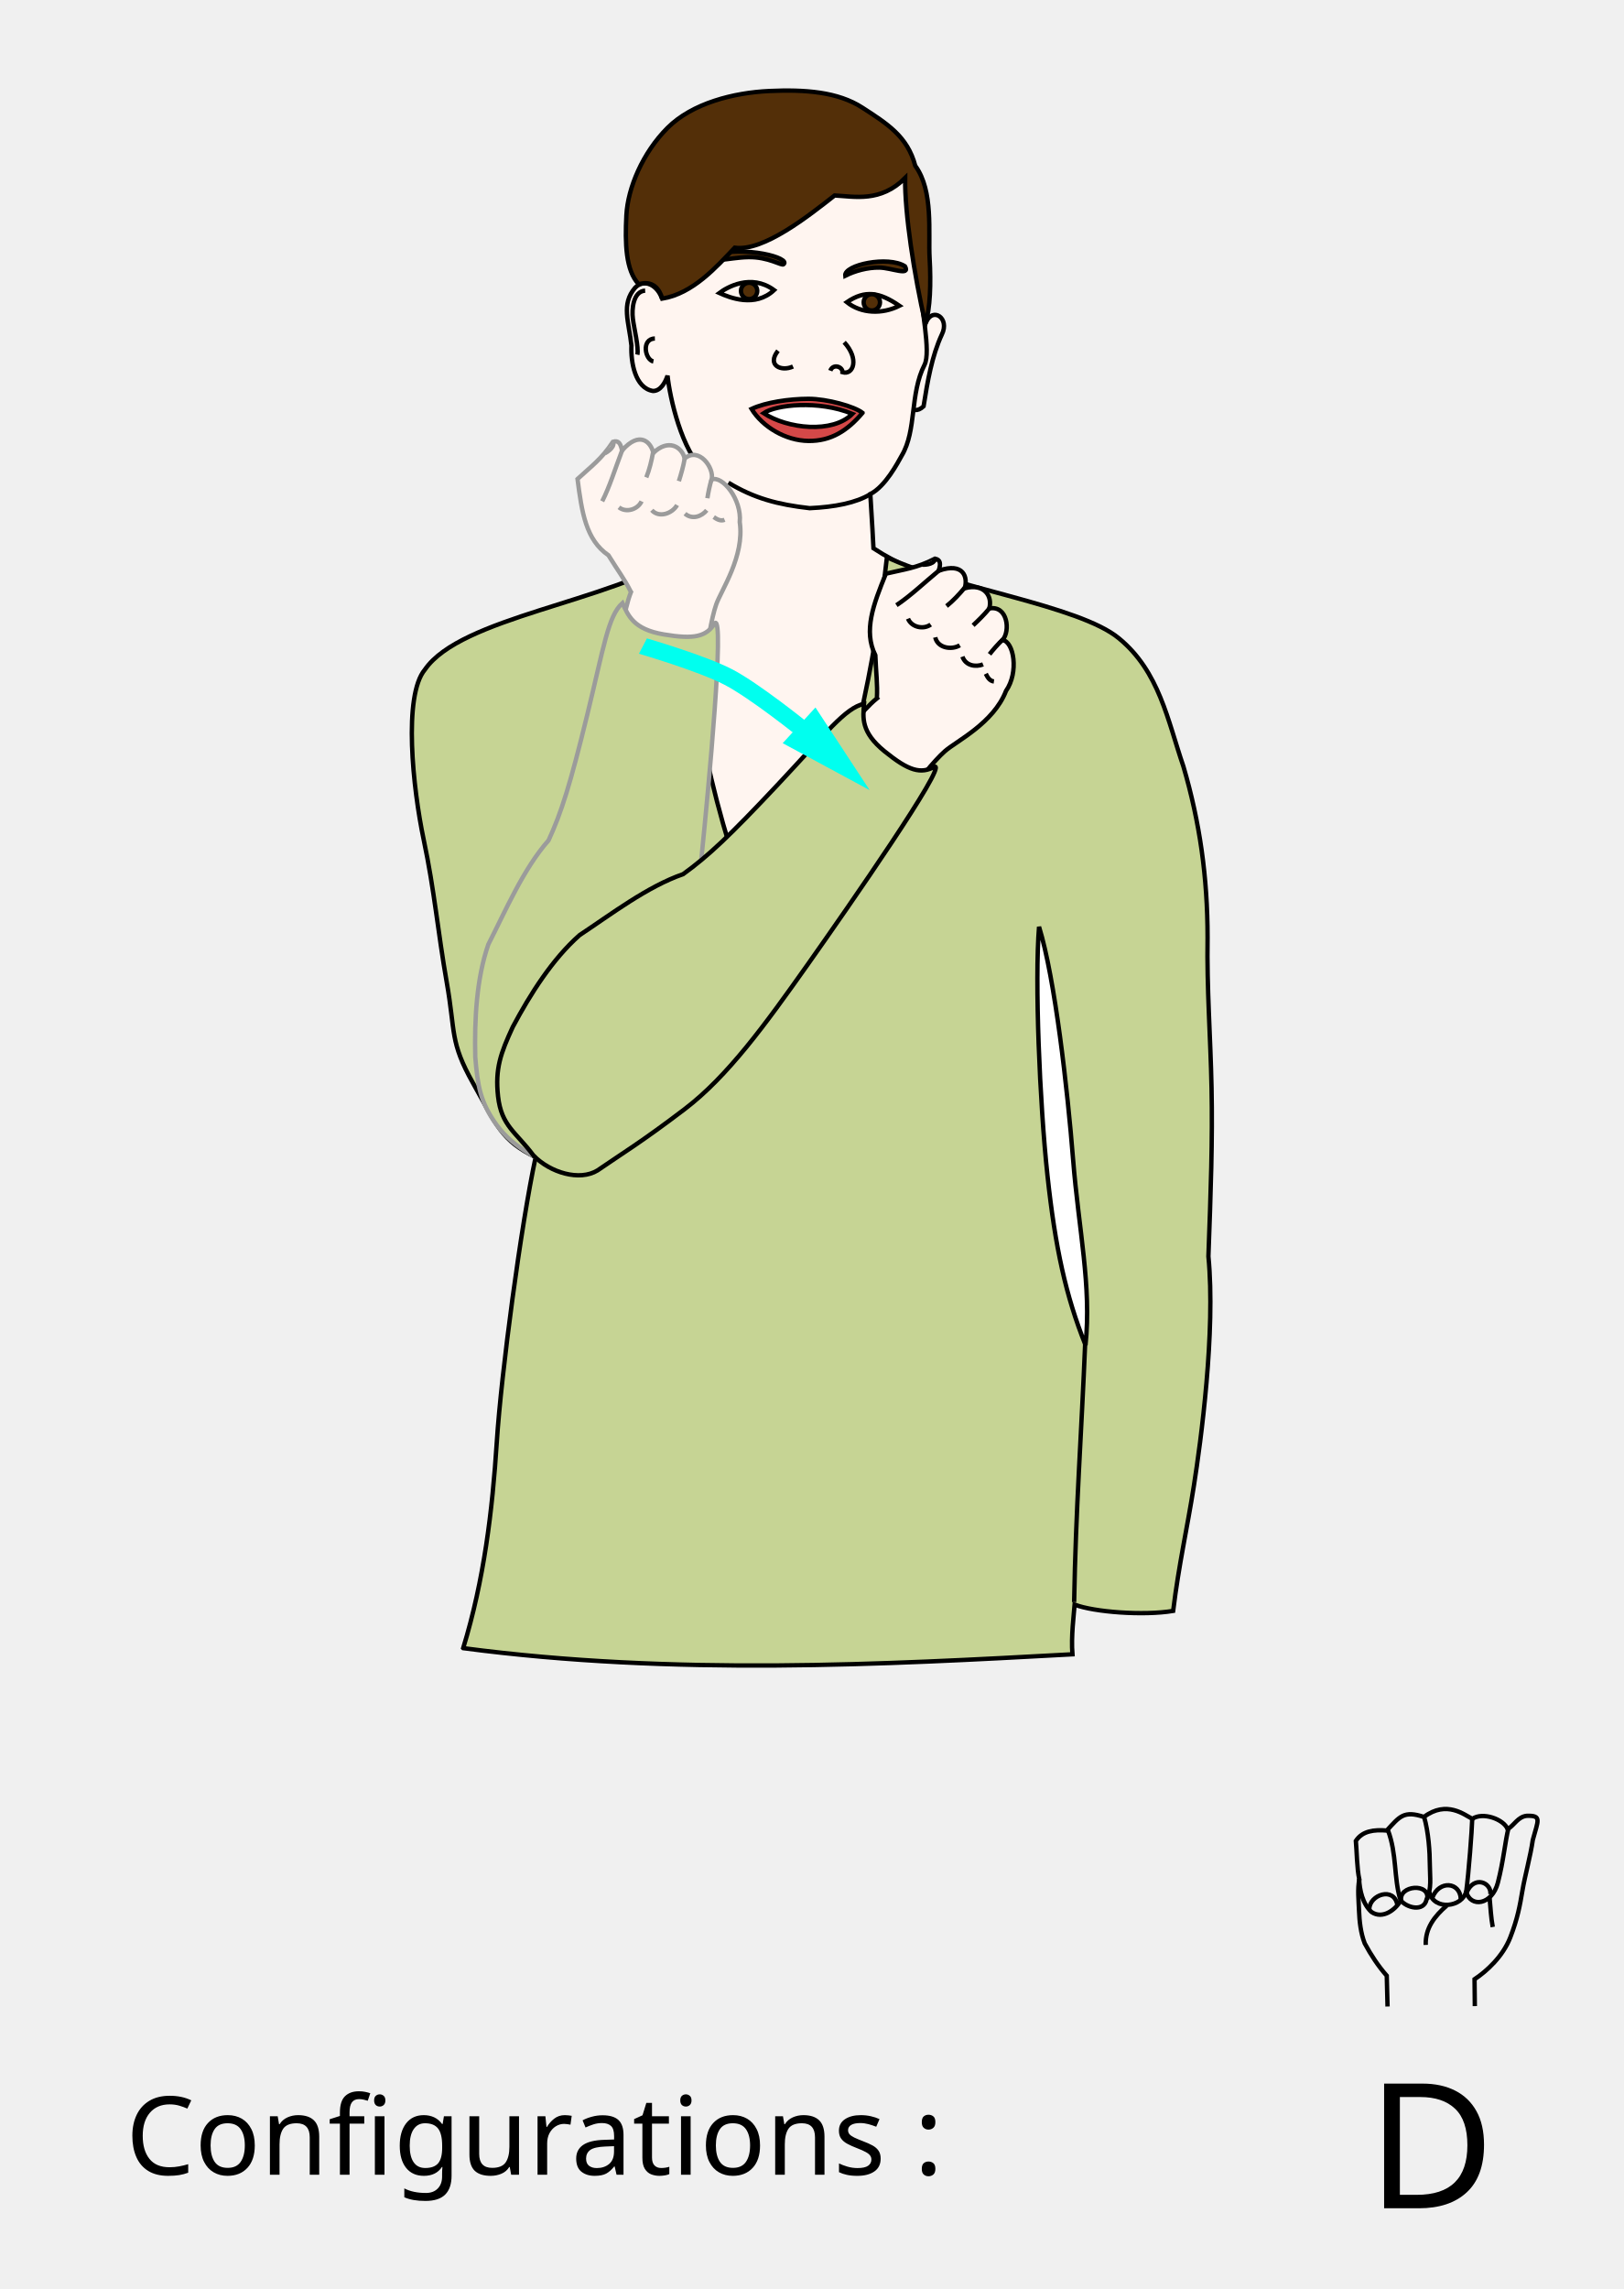
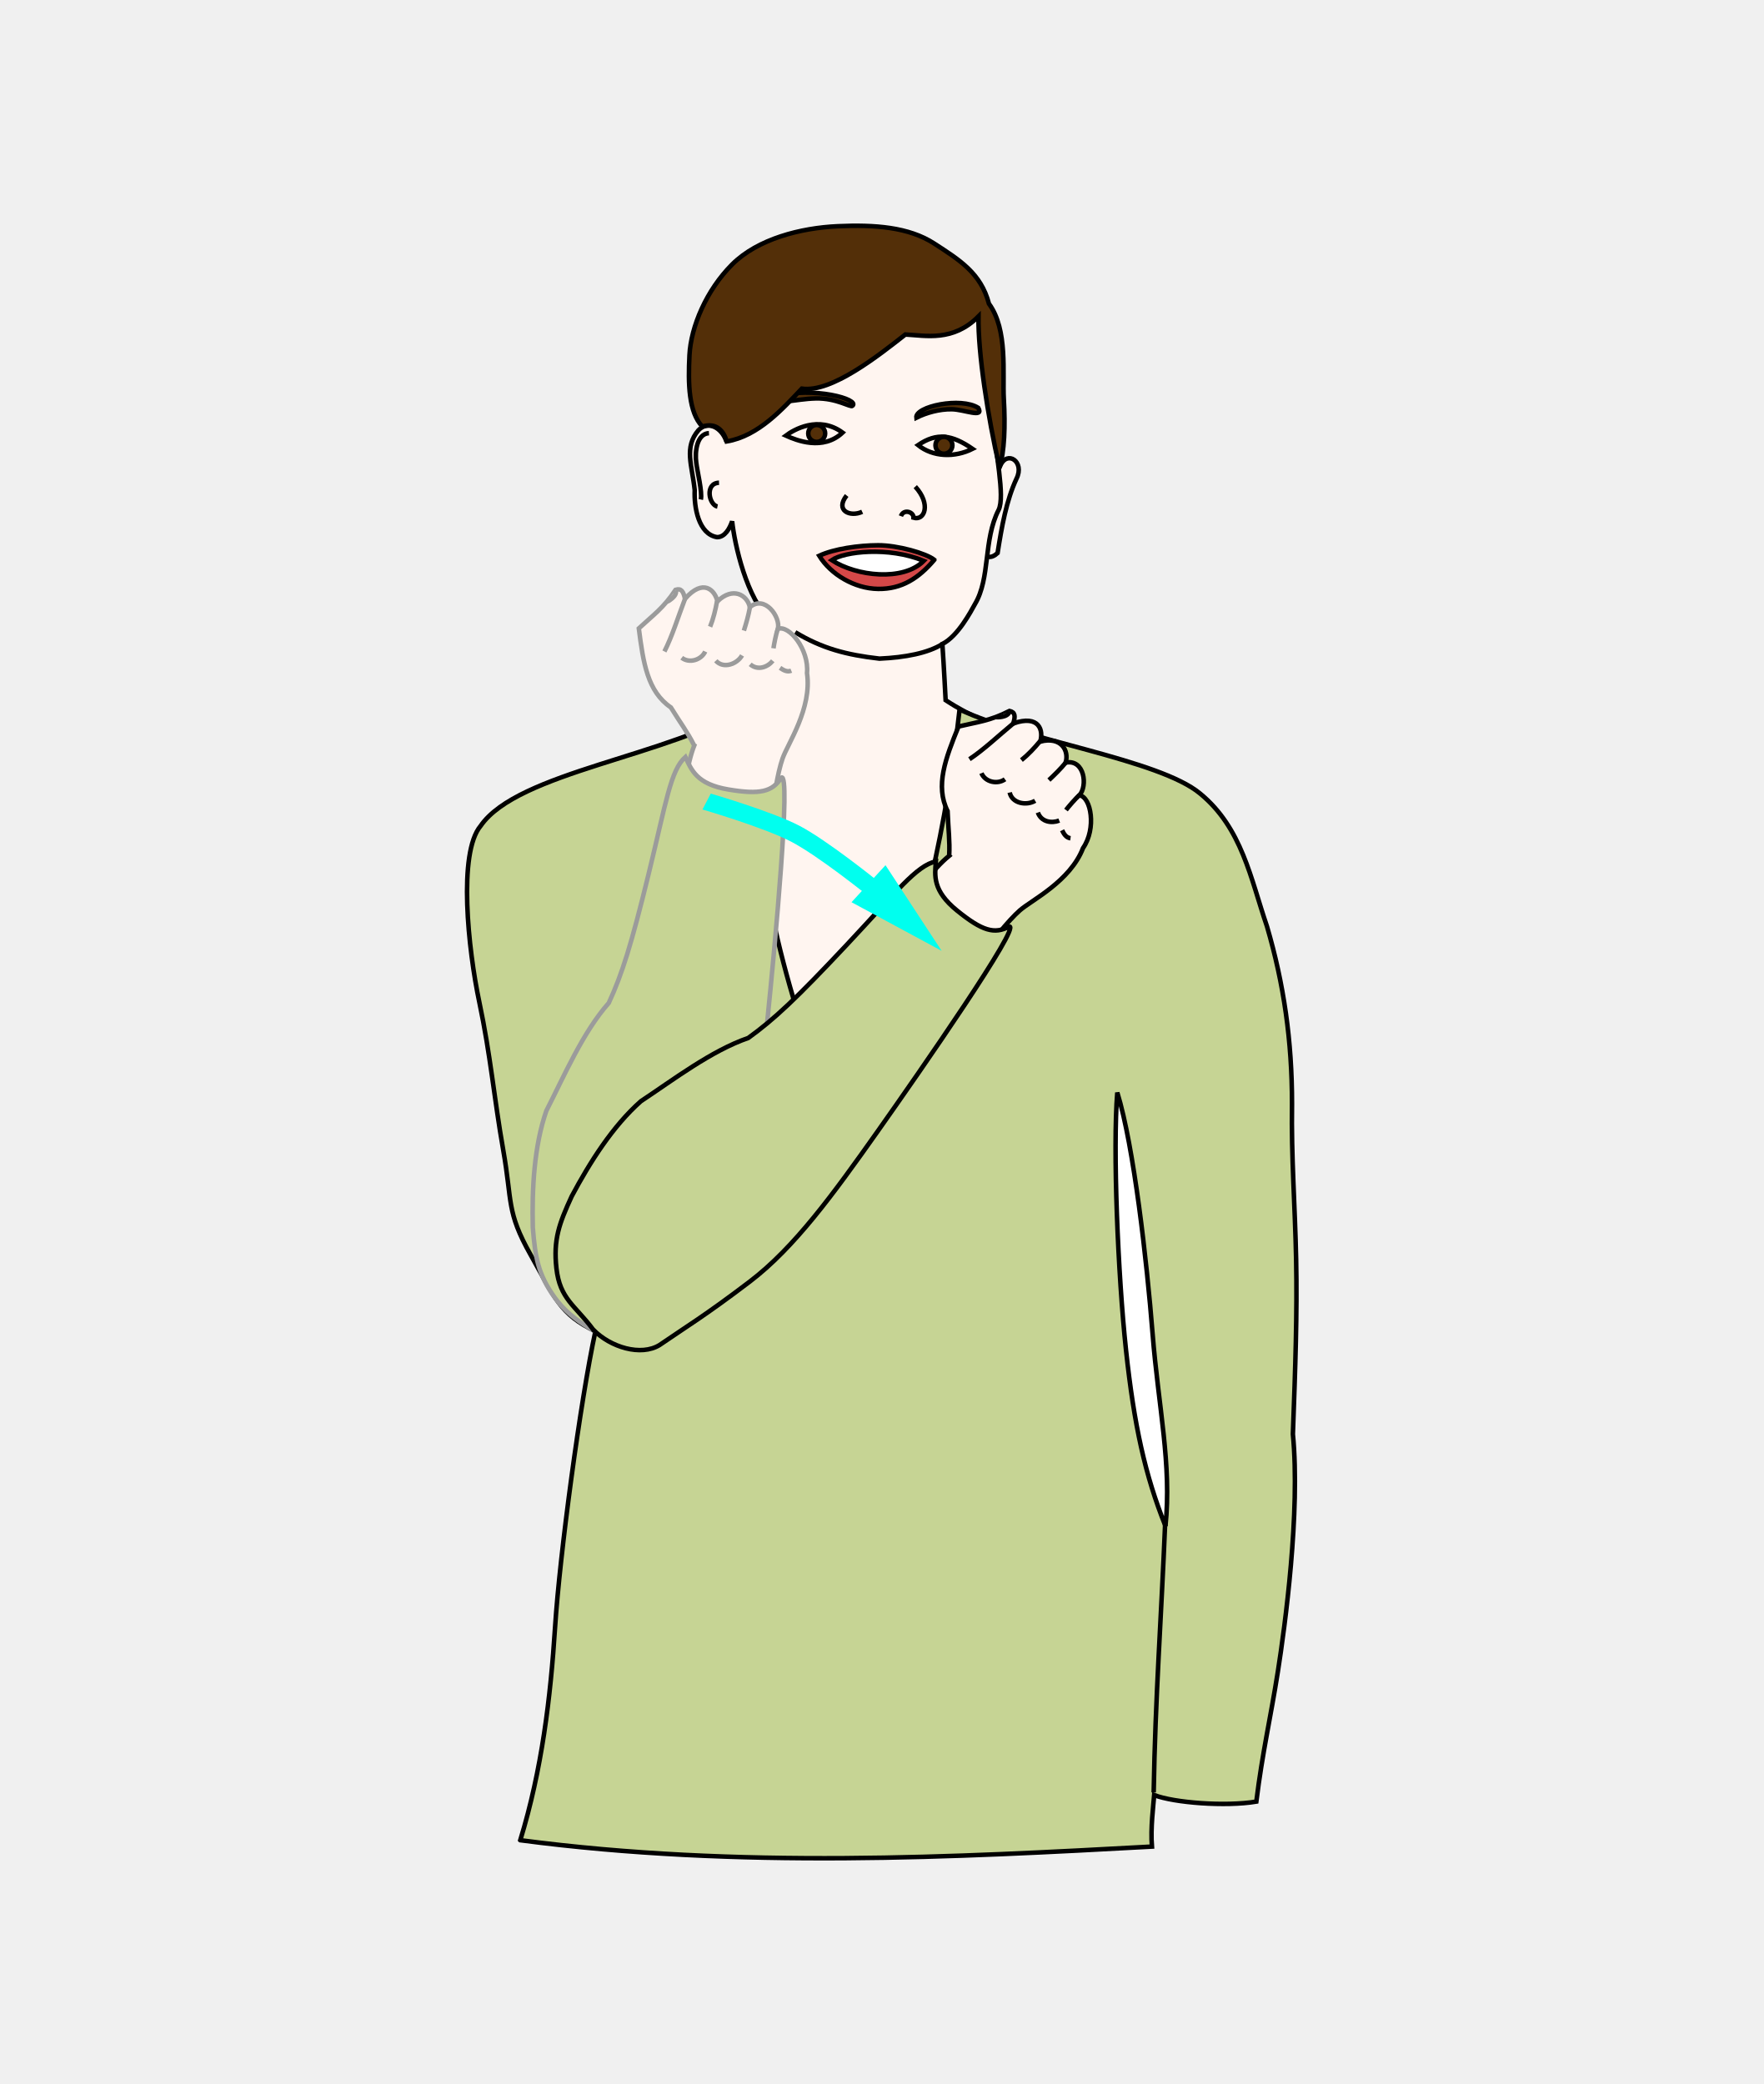
- <svg xmlns="http://www.w3.org/2000/svg" width="105mm" height="148mm" viewBox="0 0 372.047 524.409" id="svg5316" version="1.1">
+ <svg xmlns="http://www.w3.org/2000/svg" width="110mm" height="130mm" viewBox="0 0 389.764 460.63" id="svg5316" version="1.1">
  <defs id="defs5318" />
-   <g id="layer1" transform="translate(0,-527.9528)">
-     <text xml:space="preserve" style="font-style:normal;font-weight:normal;font-size:40px;line-height:125%;font-family:sans-serif;letter-spacing:0px;word-spacing:0px;fill:#000000;fill-opacity:1;stroke:none;stroke-width:1px;stroke-linecap:butt;stroke-linejoin:miter;stroke-opacity:1" x="28.795" y="1026.185" id="text5984">
-       <tspan id="tspan5986" x="28.795" y="1026.185" style="font-size:25px">Configurations : </tspan>
-     </text>
-     <text xml:space="preserve" style="font-style:normal;font-weight:normal;font-size:40px;line-height:125%;font-family:sans-serif;letter-spacing:0px;word-spacing:0px;fill:#000000;fill-opacity:1;stroke:none;stroke-width:1px;stroke-linecap:butt;stroke-linejoin:miter;stroke-opacity:1" x="313.282" y="1033.868" id="text6291">
-       <tspan id="tspan6293" x="313.282" y="1033.868">D</tspan>
-     </text>
-     <g id="g4293" transform="translate(1.165706,0)">
+   <g id="layer1" transform="translate(-93.86494,-449.3957)">
+     <g id="g4293" transform="translate(103.8889,-49.40275)">
      <path id="path4684" d="m 211.056,601.746 c 1.508,-3.522 5.461,-0.92 3.59,2.842 -2.273,4.893 -3.27,10.668 -4.188,16.454 -2.868,2.664 -4.816,-1.467 -4.039,-4.637 1.152,-5.02 2.405,-10.288 4.637,-14.659 z" style="display:inline;fill:#fff5f0;fill-opacity:1;fill-rule:evenodd;stroke:#000000;stroke-width:1;stroke-linecap:butt;stroke-linejoin:miter;stroke-miterlimit:4;stroke-dasharray:none;stroke-opacity:1" />
      <path d="m 148.456,617.526 c -4.093,-0.657 -5.108,-6.58 -4.936,-10.396 -0.58,-5.509 -2.413,-9.442 0.823,-13.238 2.095,-2.217 5.15,-0.604 6.179,2.47 -1.055,-4.478 -1.817,-9.856 -2.408,-14.765 -0.591,-4.909 1.526,-13.763 5.838,-18.476 5.314,-5.807 12.896,-11.259 21.709,-11.831 8.813,-0.572 18.116,0.575 26.223,7.408 8.107,6.832 8.443,21.453 7.605,32.939 0.42,7.051 2.677,16.863 1.203,19.862 -3.427,6.694 -1.777,15.047 -5.23,20.819 -0.922,1.655 -3.738,7.063 -7.205,8.822 0.343,5.007 0.722,12.424 0.722,12.424 11.365,7.457 24.896,10.143 32.751,12.259 -10.6,49.581 -37.726,80.928 -51.749,81.144 -34.233,1.302 -52.518,-57.312 -58.563,-77.421 8.657,-3.821 17.812,-4.887 37.928,-16.896 1.125,-6.314 0.999,-11.588 1.009,-16.54 -5.365,-4.963 -8.026,-17.013 -8.564,-22.086 -0.538,1.583 -1.601,3.52 -3.334,3.502 z" style="display:inline;fill:#fff5f0;fill-opacity:1;fill-rule:evenodd;stroke:#000000;stroke-width:1;stroke-linecap:butt;stroke-linejoin:miter;stroke-miterlimit:4;stroke-dasharray:none;stroke-opacity:1" id="path4686" />
      <path id="path4688" d="m 198.267,641.16 c -3.225,1.991 -8.156,2.956 -13.911,3.216 -7.293,-0.826 -12.702,-2.254 -18.623,-5.834" style="display:inline;fill:none;fill-rule:evenodd;stroke:#000000;stroke-width:1;stroke-linecap:butt;stroke-linejoin:miter;stroke-miterlimit:4;stroke-dasharray:none;stroke-opacity:1" />
      <path id="path4690" d="m 196.472,622.537 c -3.444,4.068 -7.206,6.502 -12.415,6.432 -5.21,-0.07 -10.466,-3.192 -13.014,-7.33 3.257,-1.53 8.685,-2.309 13.014,-2.319 4.329,-0.009 10.621,1.78 12.415,3.216 z" style="display:inline;fill:#d44848;fill-opacity:1;fill-rule:evenodd;stroke:#000000;stroke-width:1;stroke-linecap:butt;stroke-linejoin:miter;stroke-miterlimit:4;stroke-dasharray:none;stroke-opacity:1" />
      <path id="path4693" d="m 161.544,586.413 c -0.594,2.197 4.123,0.546 8.75,0.449 4.627,-0.098 7.729,2.071 8.078,1.635 1.77,-1.409 -8.61,-4.343 -16.829,-2.084 z" style="display:inline;fill:#532f08;fill-opacity:1;fill-rule:evenodd;stroke:#000000;stroke-width:1;stroke-linecap:butt;stroke-linejoin:miter;stroke-miterlimit:4;stroke-dasharray:none;stroke-opacity:1" />
      <path id="path4696" d="m 194.153,622.762 c -7.81,-3.219 -17.585,-2.061 -20.343,-0.15 5.443,3.579 15.814,4.734 20.343,0.15 z" style="display:inline;fill:#ffffff;fill-opacity:1;fill-rule:evenodd;stroke:#000000;stroke-width:1;stroke-linecap:butt;stroke-linejoin:miter;stroke-miterlimit:4;stroke-dasharray:none;stroke-opacity:1" />
      <path id="path4698" d="m 177.101,608.317 c -2.63,3.346 0.769,4.84 3.44,3.601" style="display:inline;fill:none;fill-rule:evenodd;stroke:#000000;stroke-width:1;stroke-linecap:butt;stroke-linejoin:miter;stroke-miterlimit:4;stroke-dasharray:none;stroke-opacity:1" />
      <path id="path4700" d="m 192.269,606.363 c 3.513,3.817 2.105,7.602 -0.394,6.866 0.079,-1.26 -2.15,-2.042 -2.782,-0.352" style="display:inline;fill:none;fill-rule:evenodd;stroke:#000000;stroke-width:1;stroke-linecap:butt;stroke-linejoin:miter;stroke-miterlimit:4;stroke-dasharray:none;stroke-opacity:1" />
      <path id="path4702" d="m 206.195,588.956 c 1.315,2.326 -3.085,0.348 -5.834,0.299 -2.749,-0.049 -5.644,0.763 -7.853,1.87 -0.323,-2.499 9.859,-4.637 13.687,-2.169 z" style="display:inline;fill:#532f08;fill-opacity:1;fill-rule:evenodd;stroke:#000000;stroke-width:1;stroke-linecap:butt;stroke-linejoin:miter;stroke-miterlimit:4;stroke-dasharray:none;stroke-opacity:1" />
      <path id="path4704" d="m 192.882,597.183 c 4.191,-2.852 7.497,-2.304 12.041,0.823 -3.94,1.973 -8.727,1.836 -12.041,-0.823 z" style="display:inline;fill:none;fill-rule:evenodd;stroke:#000000;stroke-width:1;stroke-linecap:butt;stroke-linejoin:miter;stroke-miterlimit:4;stroke-dasharray:none;stroke-opacity:1" />
      <path id="path4706" d="m 176.203,594.416 c -5.311,-3.893 -10.853,-0.599 -12.534,0.662 2.342,1.064 8.187,3.426 12.534,-0.662 z" style="display:inline;fill:none;fill-rule:evenodd;stroke:#000000;stroke-width:1;stroke-linecap:butt;stroke-linejoin:miter;stroke-miterlimit:4;stroke-dasharray:none;stroke-opacity:1" />
      <circle r="1.87" cy="594.603" cx="170.482" id="circle4708" style="display:inline;opacity:1;fill:#532f08;fill-opacity:1;stroke:#000000;stroke-width:1;stroke-miterlimit:4;stroke-dasharray:none;stroke-opacity:1" />
      <circle style="display:inline;opacity:1;fill:#532f08;fill-opacity:1;stroke:#000000;stroke-width:1;stroke-miterlimit:4;stroke-dasharray:none;stroke-opacity:1" id="circle4710" cx="198.603" cy="597.221" r="1.87" />
      <path id="path4712" d="m 146.665,594.537 c -2.764,0.165 -3.098,4.288 -2.813,6.445 0.253,2.171 1.387,6.565 1.021,8.225" style="display:inline;fill:none;fill-rule:evenodd;stroke:#000000;stroke-width:1;stroke-linecap:butt;stroke-linejoin:miter;stroke-miterlimit:4;stroke-dasharray:none;stroke-opacity:1" />
      <path id="path4714" d="m 148.892,605.499 c -3.155,0.104 -2.271,4.875 -0.34,5.261" style="display:inline;fill:none;fill-rule:evenodd;stroke:#000000;stroke-width:1;stroke-linecap:butt;stroke-linejoin:miter;stroke-miterlimit:4;stroke-dasharray:none;stroke-opacity:1" />
      <path id="path4716" d="m 190.079,572.735 c -5.905,4.624 -16.312,12.916 -22.886,11.967 -4.2,4.409 -9.555,10.492 -16.604,11.667 -0.627,-2.235 -2.221,-4.27 -5.385,-3.291 -3.037,-3.156 -3.162,-9.484 -2.842,-15.781 0.32,-6.297 3.747,-14.365 9.424,-20.044 5.677,-5.679 15.21,-8.081 23.335,-8.451 8.125,-0.37 15.682,0.161 21.315,3.814 5.634,3.653 10.342,6.561 12.116,13.313 4.243,5.78 2.957,15.414 3.291,21.15 0.334,5.736 0.148,11.665 -0.972,15.048 -2.603,-11.362 -4.747,-25.306 -4.632,-33.403 -5.61,5.658 -11.651,4.244 -16.16,4.011 z" style="display:inline;fill:#532f08;fill-opacity:1;fill-rule:evenodd;stroke:#000000;stroke-width:1;stroke-linecap:butt;stroke-linejoin:miter;stroke-miterlimit:4;stroke-dasharray:none;stroke-opacity:1" />
      <g id="g4765" style="display:inline" transform="translate(-4.987221,525.0452)">
        <path style="fill:#c6d494;fill-opacity:1;fill-rule:evenodd;stroke:#000000;stroke-width:1;stroke-linecap:butt;stroke-linejoin:miter;stroke-miterlimit:4;stroke-dasharray:none;stroke-opacity:1" d="m 109.955,380.496 c 4.785,-15.649 6.682,-31.438 7.701,-47.245 1.019,-15.806 5.574,-49.85 8.903,-65.252 -7.834,-3.759 -8.944,-7.33 -14.332,-16.914 -5.387,-9.584 -4.001,-11.561 -6.041,-23.136 -2.04,-11.575 -2.792,-20.92 -5.28,-32.671 -2.487,-11.751 -4.733,-32.982 0.277,-38.968 8.297,-12.029 42.074,-15.414 58.833,-26.251 1.439,21.341 2.865,42.162 12.851,72.552 3.198,2.024 13.195,1.956 16.336,0.612 9.566,-20.844 15.165,-48.774 17.849,-72.661 14.509,6.922 44.044,11.009 53.159,18.589 9.257,7.595 11.158,18.781 14.774,29.35 3.746,12.76 5.542,25.313 5.538,39.231 -0.19,11.704 0.667,22.437 0.91,34.397 0.243,11.961 -0.171,23.726 -0.718,38.616 1.674,17.217 -1.746,42.476 -3.325,52.521 -1.579,10.045 -3.409,17.791 -4.755,28.699 -6.81,1.14 -18.211,0.261 -22.576,-1.442 -0.175,2.287 -0.833,7.318 -0.499,11.384 -43.217,2.351 -91.37,4.945 -139.604,-1.41 z" id="path4673" />
        <path style="fill:#ffffff;fill-opacity:1;fill-rule:evenodd;stroke:#000000;stroke-width:1;stroke-linecap:butt;stroke-linejoin:miter;stroke-miterlimit:4;stroke-dasharray:none;stroke-opacity:1" d="m 249.71,268.591 c 1.285,16.121 4.254,28.91 2.844,42.474 -4.505,-11.249 -6.928,-22.246 -8.721,-38.893 -1.794,-16.648 -2.942,-44.588 -1.925,-56.927 3.661,11.882 6.518,37.225 7.803,53.346 z" id="path4678" />
        <path style="fill:none;fill-rule:evenodd;stroke:#000000;stroke-width:1;stroke-linecap:butt;stroke-linejoin:miter;stroke-miterlimit:4;stroke-dasharray:none;stroke-opacity:1" d="m 252.486,310.393 c -0.854,20.864 -2.176,38.476 -2.538,59.549" id="path4680" />
      </g>
      <g style="display:inline;fill:#fff5f0;fill-opacity:1;stroke:#9b9b9b;stroke-width:3.36;stroke-miterlimit:4;stroke-dasharray:none;stroke-opacity:1" transform="matrix(0.2670944,-0.1313167,0.1313167,0.2670944,-327.6727,800.9715)" id="g4627">
        <path id="path4629" d="m 1624.064,284.107 c -0.079,-11.368 -1.74,-19.109 -3.079,-33.059 -10.383,-18.288 -3.759,-38.888 4.543,-63.173 13.7,-4.113 23.176,-5.475 37.135,-13.681 4.371,0.649 4.673,3.696 3.328,9.096 19.123,-7.916 22.783,4.154 20.763,12.306 15.319,-4.884 21.855,5.434 19.745,14.505 13.997,-3.509 17.366,16.542 11.556,23.683 8.773,0.673 14.142,23.974 4.917,38.965 -8.177,25.328 -36.004,40.774 -44.245,48.893 -8.242,8.119 -20.164,25.039 -29.358,39.827 -10.938,-4.358 -50.236,-25.233 -56.099,-40.019 9.424,-9.622 18.843,-26.392 30.796,-37.34 z" style="fill:#fff5f0;fill-opacity:1;fill-rule:evenodd;stroke:#9b9b9b;stroke-width:3.36;stroke-linecap:butt;stroke-linejoin:miter;stroke-miterlimit:4;stroke-dasharray:none;stroke-opacity:1" />
        <path id="path4632" d="m 1653.188,179.382 c 0,0 8.499,-0.03 9.516,-4.73" style="fill:#fff5f0;fill-opacity:1;fill-rule:evenodd;stroke:#9b9b9b;stroke-width:3.36;stroke-linecap:butt;stroke-linejoin:miter;stroke-miterlimit:4;stroke-dasharray:none;stroke-opacity:1" />
        <path id="path4634" d="m 1665.991,183.323 c -11.08,10.297 -20.703,20.631 -30.973,28.319" style="fill:#fff5f0;fill-opacity:1;fill-rule:evenodd;stroke:#9b9b9b;stroke-width:3.36;stroke-linecap:butt;stroke-linejoin:miter;stroke-miterlimit:4;stroke-dasharray:none;stroke-opacity:1" />
        <path id="path4636" d="m 1686.598,195.333 c -3.676,5.057 -8.459,10.737 -13.021,14.791" style="fill:#fff5f0;fill-opacity:1;fill-rule:evenodd;stroke:#9b9b9b;stroke-width:3.36;stroke-linecap:butt;stroke-linejoin:miter;stroke-miterlimit:4;stroke-dasharray:none;stroke-opacity:1" />
        <path id="path4638" d="m 1706.446,210.25 c -3.546,4.846 -7.5,9.195 -11.631,13.527" style="fill:#fff5f0;fill-opacity:1;fill-rule:evenodd;stroke:#9b9b9b;stroke-width:3.36;stroke-linecap:butt;stroke-linejoin:miter;stroke-miterlimit:4;stroke-dasharray:none;stroke-opacity:1" />
        <path id="path4640" d="m 1717.95,233.765 c -2.761,2.722 -7.487,8.92 -9.229,11.504" style="fill:#fff5f0;fill-opacity:1;fill-rule:evenodd;stroke:#9b9b9b;stroke-width:3.36;stroke-linecap:butt;stroke-linejoin:miter;stroke-miterlimit:4;stroke-dasharray:none;stroke-opacity:1" />
        <path id="path4643" d="m 1644.499,221.502 c 3.129,6.474 12.329,7.885 17.699,3.54" style="fill:#fff5f0;fill-opacity:1;fill-rule:evenodd;stroke:#9b9b9b;stroke-width:3.36;stroke-linecap:butt;stroke-linejoin:miter;stroke-miterlimit:4;stroke-dasharray:none;stroke-opacity:1" />
        <path id="path4645" d="m 1666.244,234.65 c 2.277,8.079 13.018,9.253 19.216,5.057" style="fill:#fff5f0;fill-opacity:1;fill-rule:evenodd;stroke:#9b9b9b;stroke-width:3.36;stroke-linecap:butt;stroke-linejoin:miter;stroke-miterlimit:4;stroke-dasharray:none;stroke-opacity:1" />
        <path id="path4647" d="m 1687.988,248.304 c 2.905,6.866 10.637,7.606 16.182,5.057" style="fill:#fff5f0;fill-opacity:1;fill-rule:evenodd;stroke:#9b9b9b;stroke-width:3.36;stroke-linecap:butt;stroke-linejoin:miter;stroke-miterlimit:4;stroke-dasharray:none;stroke-opacity:1" />
        <path id="path4649" d="m 1706.699,260.44 c 1.408,2.427 3.098,5.317 6.574,5.563" style="fill:#fff5f0;fill-opacity:1;fill-rule:evenodd;stroke:#9b9b9b;stroke-width:3.36;stroke-linecap:butt;stroke-linejoin:miter;stroke-miterlimit:4;stroke-dasharray:none;stroke-opacity:1" />
      </g>
      <path id="path4675" d="m 129.205,796.732 c -6.113,-2.722 -12.564,-5.497 -16.596,-11.081 -3.728,-5.19 -4.328,-8.878 -4.872,-15.519 -0.203,-8.505 0.268,-17.974 2.994,-25.818 3.932,-7.695 8.048,-17.332 13.796,-23.83 2.977,-6.465 4.959,-12.792 8.826,-28.595 3.867,-15.803 4.813,-22.815 8.103,-25.776 1.34,2.855 2.471,6.003 9.48,7.185 7.008,1.182 9.769,0.517 11.718,-2.615 2.203,-1.538 -1.375,37.014 -3.089,53.799 -1.713,16.785 -3.373,31.319 -8.284,42.733 -4.911,11.414 -7.347,16.699 -10.282,22.715 -2.341,4.234 -6.529,8.344 -11.794,6.803 z" style="display:inline;fill:#c6d494;fill-opacity:1;fill-rule:evenodd;stroke:#9b9b9b;stroke-width:1;stroke-linecap:butt;stroke-linejoin:miter;stroke-miterlimit:4;stroke-dasharray:none;stroke-opacity:1" />
      <g id="g4786" transform="matrix(0.2971506,0.01688375,-0.01688375,0.2971506,-278.0297,576.1087)" style="display:inline;fill:#fff5f0;fill-opacity:1;stroke-width:3.36;stroke-miterlimit:4;stroke-dasharray:none">
        <path style="fill:#fff5f0;fill-opacity:1;fill-rule:evenodd;stroke:#000000;stroke-width:3.36;stroke-linecap:butt;stroke-linejoin:miter;stroke-miterlimit:4;stroke-dasharray:none;stroke-opacity:1" d="m 1624.064,284.107 c -0.079,-11.368 -1.74,-19.109 -3.079,-33.059 -10.383,-18.288 -3.759,-38.888 4.543,-63.173 13.7,-4.113 23.176,-5.475 37.135,-13.681 4.371,0.649 4.673,3.696 3.328,9.096 19.123,-7.916 22.783,4.154 20.763,12.306 15.319,-4.884 21.855,5.434 19.745,14.505 13.997,-3.509 17.366,16.542 11.556,23.683 8.773,0.673 14.142,23.974 4.917,38.965 -8.177,25.328 -36.004,40.774 -44.245,48.893 -8.242,8.119 -20.164,25.039 -29.358,39.827 -10.938,-4.358 -50.236,-25.233 -56.099,-40.019 9.424,-9.622 18.843,-26.392 30.796,-37.34 z" id="path4788" />
        <path style="fill:#fff5f0;fill-opacity:1;fill-rule:evenodd;stroke:#000000;stroke-width:3.36;stroke-linecap:butt;stroke-linejoin:miter;stroke-miterlimit:4;stroke-dasharray:none;stroke-opacity:1" d="m 1653.188,179.382 c 0,0 8.499,-0.03 9.516,-4.73" id="path4790" />
        <path style="fill:#fff5f0;fill-opacity:1;fill-rule:evenodd;stroke:#000000;stroke-width:3.36;stroke-linecap:butt;stroke-linejoin:miter;stroke-miterlimit:4;stroke-dasharray:none;stroke-opacity:1" d="m 1665.991,183.323 c -11.08,10.297 -20.703,20.631 -30.973,28.319" id="path4792" />
        <path style="fill:#fff5f0;fill-opacity:1;fill-rule:evenodd;stroke:#000000;stroke-width:3.36;stroke-linecap:butt;stroke-linejoin:miter;stroke-miterlimit:4;stroke-dasharray:none;stroke-opacity:1" d="m 1686.598,195.333 c -3.676,5.057 -8.459,10.737 -13.021,14.791" id="path4794" />
        <path style="fill:#fff5f0;fill-opacity:1;fill-rule:evenodd;stroke:#000000;stroke-width:3.36;stroke-linecap:butt;stroke-linejoin:miter;stroke-miterlimit:4;stroke-dasharray:none;stroke-opacity:1" d="m 1706.446,210.25 c -3.546,4.846 -7.5,9.195 -11.631,13.527" id="path4796" />
        <path style="fill:#fff5f0;fill-opacity:1;fill-rule:evenodd;stroke:#000000;stroke-width:3.36;stroke-linecap:butt;stroke-linejoin:miter;stroke-miterlimit:4;stroke-dasharray:none;stroke-opacity:1" d="m 1717.95,233.765 c -2.761,2.722 -7.487,8.92 -9.229,11.504" id="path4798" />
        <path style="fill:#fff5f0;fill-opacity:1;fill-rule:evenodd;stroke:#000000;stroke-width:3.36;stroke-linecap:butt;stroke-linejoin:miter;stroke-miterlimit:4;stroke-dasharray:none;stroke-opacity:1" d="m 1644.499,221.502 c 3.129,6.474 12.329,7.885 17.699,3.54" id="path4800" />
        <path style="fill:#fff5f0;fill-opacity:1;fill-rule:evenodd;stroke:#000000;stroke-width:3.36;stroke-linecap:butt;stroke-linejoin:miter;stroke-miterlimit:4;stroke-dasharray:none;stroke-opacity:1" d="m 1666.244,234.65 c 2.277,8.079 13.018,9.253 19.216,5.057" id="path4802" />
        <path style="fill:#fff5f0;fill-opacity:1;fill-rule:evenodd;stroke:#000000;stroke-width:3.36;stroke-linecap:butt;stroke-linejoin:miter;stroke-miterlimit:4;stroke-dasharray:none;stroke-opacity:1" d="m 1687.988,248.304 c 2.905,6.866 10.637,7.606 16.182,5.057" id="path4804" />
        <path style="fill:#fff5f0;fill-opacity:1;fill-rule:evenodd;stroke:#000000;stroke-width:3.36;stroke-linecap:butt;stroke-linejoin:miter;stroke-miterlimit:4;stroke-dasharray:none;stroke-opacity:1" d="m 1706.699,260.44 c 1.408,2.427 3.098,5.317 6.574,5.563" id="path4806" />
      </g>
      <path style="display:inline;fill:#c6d494;fill-opacity:1;fill-rule:evenodd;stroke:#000000;stroke-width:1;stroke-linecap:butt;stroke-linejoin:miter;stroke-miterlimit:4;stroke-dasharray:none;stroke-opacity:1" d="m 121.079,792.685 c -3.986,-5.375 -7.357,-6.719 -8.124,-13.564 -0.697,-6.352 0.593,-9.859 3.383,-15.91 4.003,-7.507 9.066,-15.522 15.295,-21.015 7.206,-4.77 15.527,-11.14 23.726,-13.975 5.77,-4.168 10.605,-8.704 21.739,-20.567 11.134,-11.863 15.403,-17.505 19.724,-18.467 -0.236,3.145 -0.798,6.443 4.726,10.916 5.523,4.473 8.254,5.251 11.49,3.48 2.675,-0.257 -19.387,31.561 -29.127,45.338 -9.741,13.777 -18.328,25.619 -28.214,33.146 -9.886,7.527 -14.428,10.226 -19.94,14.023 -4.12,2.537 -10.847,0.523 -14.676,-3.406 z" id="path4808" />
      <g transform="matrix(0.8351735,-0.3266998,0.3266998,0.8351735,-49.95267,557.4244)" style="display:inline;opacity:1" id="g4810">
        <path id="path4812" d="m 157.157,201.308 c 0,0 12.413,9.552 17.459,15.339 5.046,5.788 12.815,19.388 12.815,19.388 l -3.331,2.904 c 0,0 -7.769,-13.6 -12.815,-19.388 -5.046,-5.788 -17.459,-15.339 -17.459,-15.339 z" style="opacity:1;fill:#00ffef;fill-opacity:1;stroke:none;stroke-width:0.2;stroke-miterlimit:4;stroke-dasharray:none;stroke-opacity:1" />
        <path transform="matrix(0.3713389,0.7586577,-0.3324852,0.162741,301.5872,-180.9824)" d="m 383.025,794.349 0,-16.726 0,-16.726 14.485,8.363 14.485,8.363 -14.485,8.363 z" id="path4814" style="opacity:1;fill:#00ffef;fill-opacity:1;stroke:none;stroke-width:0.2;stroke-miterlimit:4;stroke-dasharray:none;stroke-opacity:1" />
      </g>
    </g>
-     <g transform="translate(-131.7048,-42.042)" id="g4342">
-       <path style="fill:none;fill-rule:evenodd;stroke:#000000;stroke-width:1px;stroke-linecap:butt;stroke-linejoin:miter;stroke-opacity:1" d="m 449.643,1029.684 -0.179,-7.053 c -1.989,-2.25 -3.616,-4.761 -5.044,-7.393 -0.939,-2.378 -1.219,-5.139 -1.307,-7.46 -0.088,-2.321 -0.379,-5.106 0.068,-7.196 -0.56,-2.456 -0.589,-6.619 -0.798,-8.84 1.528,-2.313 4.188,-2.6 7.088,-2.375 2.969,-3.246 3.895,-4.628 8.517,-3.113 5.229,-3.912 9.344,-0.417 11.083,0.437 2.409,-1.643 7.198,0.08 8.103,2.374 1.518,-0.933 2.348,-2.869 4.388,-3.07 3.497,-0.094 2.565,1.037 1.365,5.532 -0.54,3.749 -1.788,8.143 -2.374,11.589 -0.586,3.446 -1.098,6.401 -2.792,10.755 -1.694,4.354 -5.399,7.724 -8.183,9.571 l 0.065,6.154" id="path4344" />
-       <path style="fill:none;fill-rule:evenodd;stroke:#000000;stroke-width:1px;stroke-linecap:butt;stroke-linejoin:miter;stroke-opacity:1" d="m 473.75,1011.469 c -0.407,-2.179 -0.503,-4.407 -0.714,-6.607" id="path4346" />
-       <path style="fill:none;fill-rule:evenodd;stroke:#000000;stroke-width:1px;stroke-linecap:butt;stroke-linejoin:miter;stroke-opacity:1" d="m 477.374,988.758 c -0.79,3.018 -1.128,7.459 -2.458,12.578 -1.33,5.119 -6.274,5.788 -7.246,2.048 0.561,-4.156 1.323,-14.205 1.38,-16.676" id="path4348" />
-       <path style="fill:none;fill-rule:evenodd;stroke:#000000;stroke-width:1px;stroke-linecap:butt;stroke-linejoin:miter;stroke-opacity:1" d="m 458.014,986.215 c 1.03,3.539 1.312,8.1 1.322,11.042 0.011,2.942 0.482,5.31 -0.753,7.933 -0.648,2.904 -4.637,1.896 -5.995,0.082 -1.545,-5.13 -0.783,-10.506 -2.852,-15.967" id="path4350" />
-       <path style="fill:none;fill-rule:evenodd;stroke:#000000;stroke-width:1px;stroke-linecap:butt;stroke-linejoin:miter;stroke-opacity:1" d="m 443.129,1000.398 c 0.114,2.622 0.796,5.768 2.837,7.634 2.549,1.748 5.491,-0.541 6.587,-2.47" id="path4352" />
-       <path style="fill:none;fill-rule:evenodd;stroke:#000000;stroke-width:1px;stroke-linecap:butt;stroke-linejoin:miter;stroke-opacity:1" d="m 458.393,1015.577 c -0.124,-3.872 2.043,-6.606 4.83,-9.022" id="path4354" />
-       <path style="fill:none;fill-rule:evenodd;stroke:#000000;stroke-width:1px;stroke-linecap:butt;stroke-linejoin:miter;stroke-opacity:1" d="m 459.214,1003.468 c 1.031,4.326 7.669,3.551 8.495,-0.287" id="path4356" />
-       <path style="fill:none;fill-rule:evenodd;stroke:#000000;stroke-width:1px;stroke-linecap:butt;stroke-linejoin:miter;stroke-opacity:1" d="m 445.471,1007.33 c 0.063,-3.239 5.67,-5.192 6.414,-0.932" id="path4358" />
-       <path style="fill:none;fill-rule:evenodd;stroke:#000000;stroke-width:1px;stroke-linecap:butt;stroke-linejoin:miter;stroke-opacity:1" d="m 452.783,1005.472 c -0.727,-3.584 6.76,-4.219 5.925,-0.305" id="path4360" />
-       <path style="fill:none;fill-rule:evenodd;stroke:#000000;stroke-width:1px;stroke-linecap:butt;stroke-linejoin:miter;stroke-opacity:1" d="m 459.915,1004.736 c 1.552,-4.045 6.358,-3.591 6.513,0.305" id="path4362" />
-       <path style="fill:none;fill-rule:evenodd;stroke:#000000;stroke-width:1px;stroke-linecap:butt;stroke-linejoin:miter;stroke-opacity:1" d="m 467.77,1003.569 c 1.693,-4.004 5.727,-2.296 5.444,0.4" id="path4364" />
-     </g>
  </g>
</svg>
